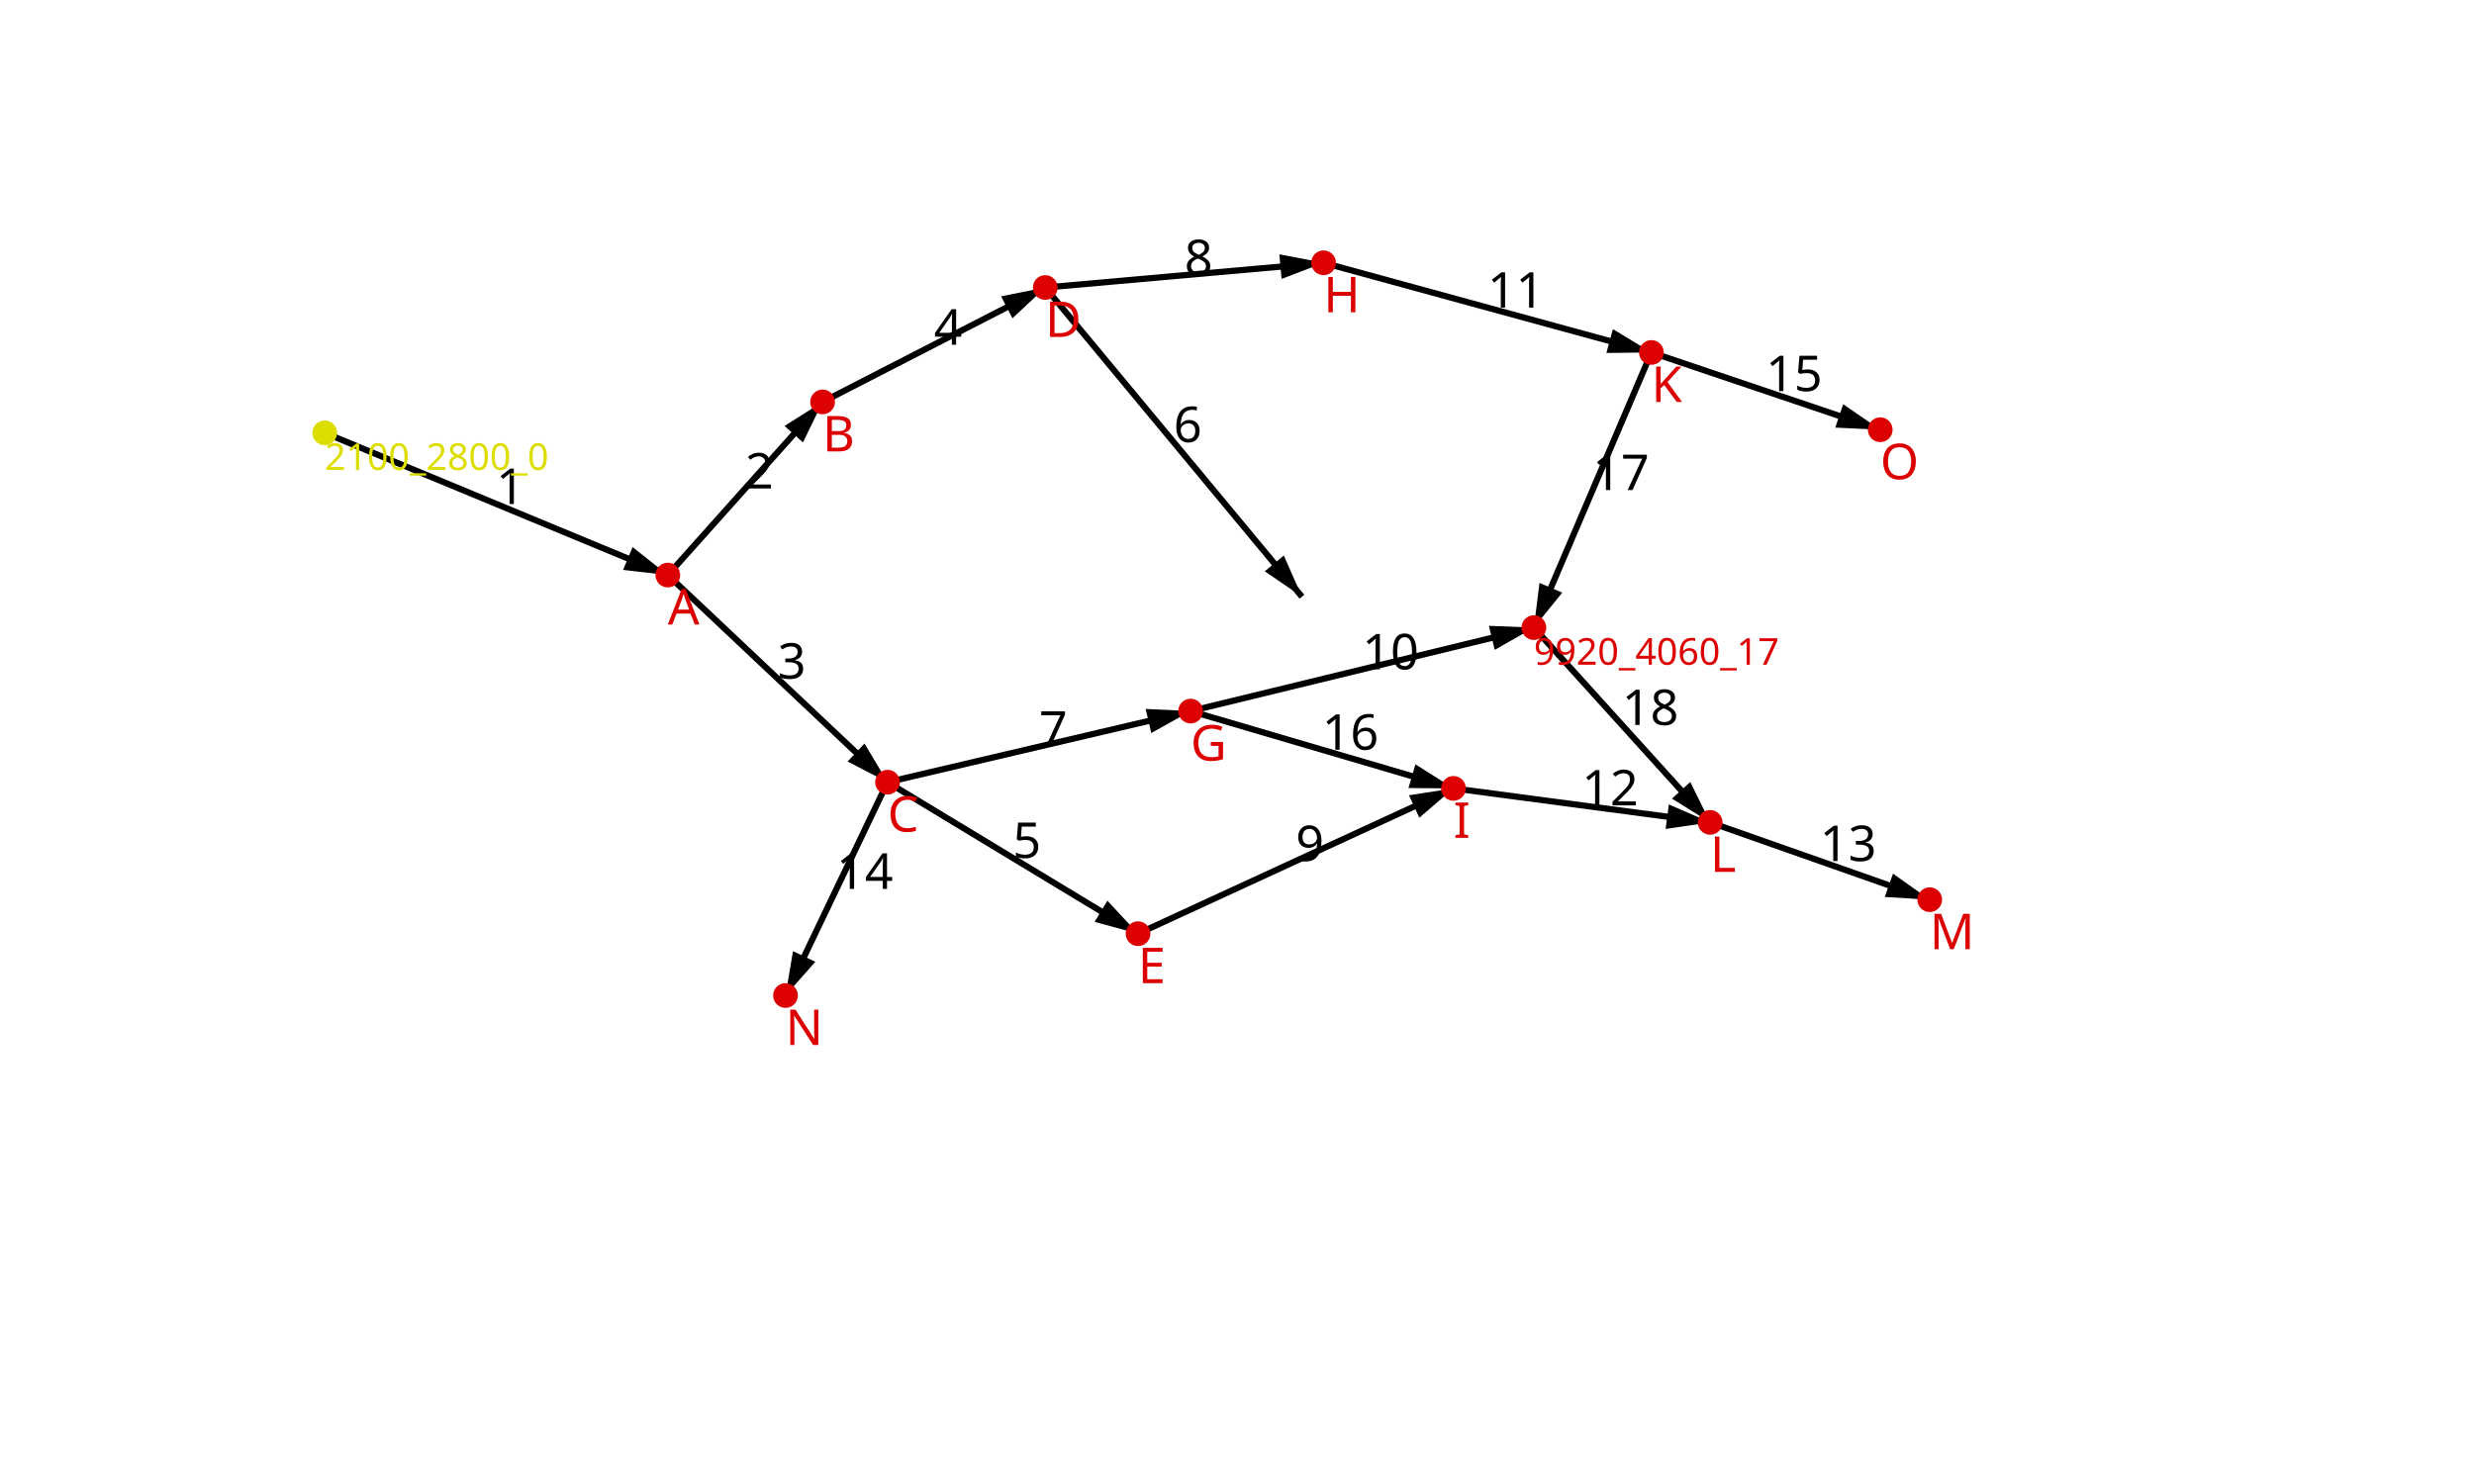
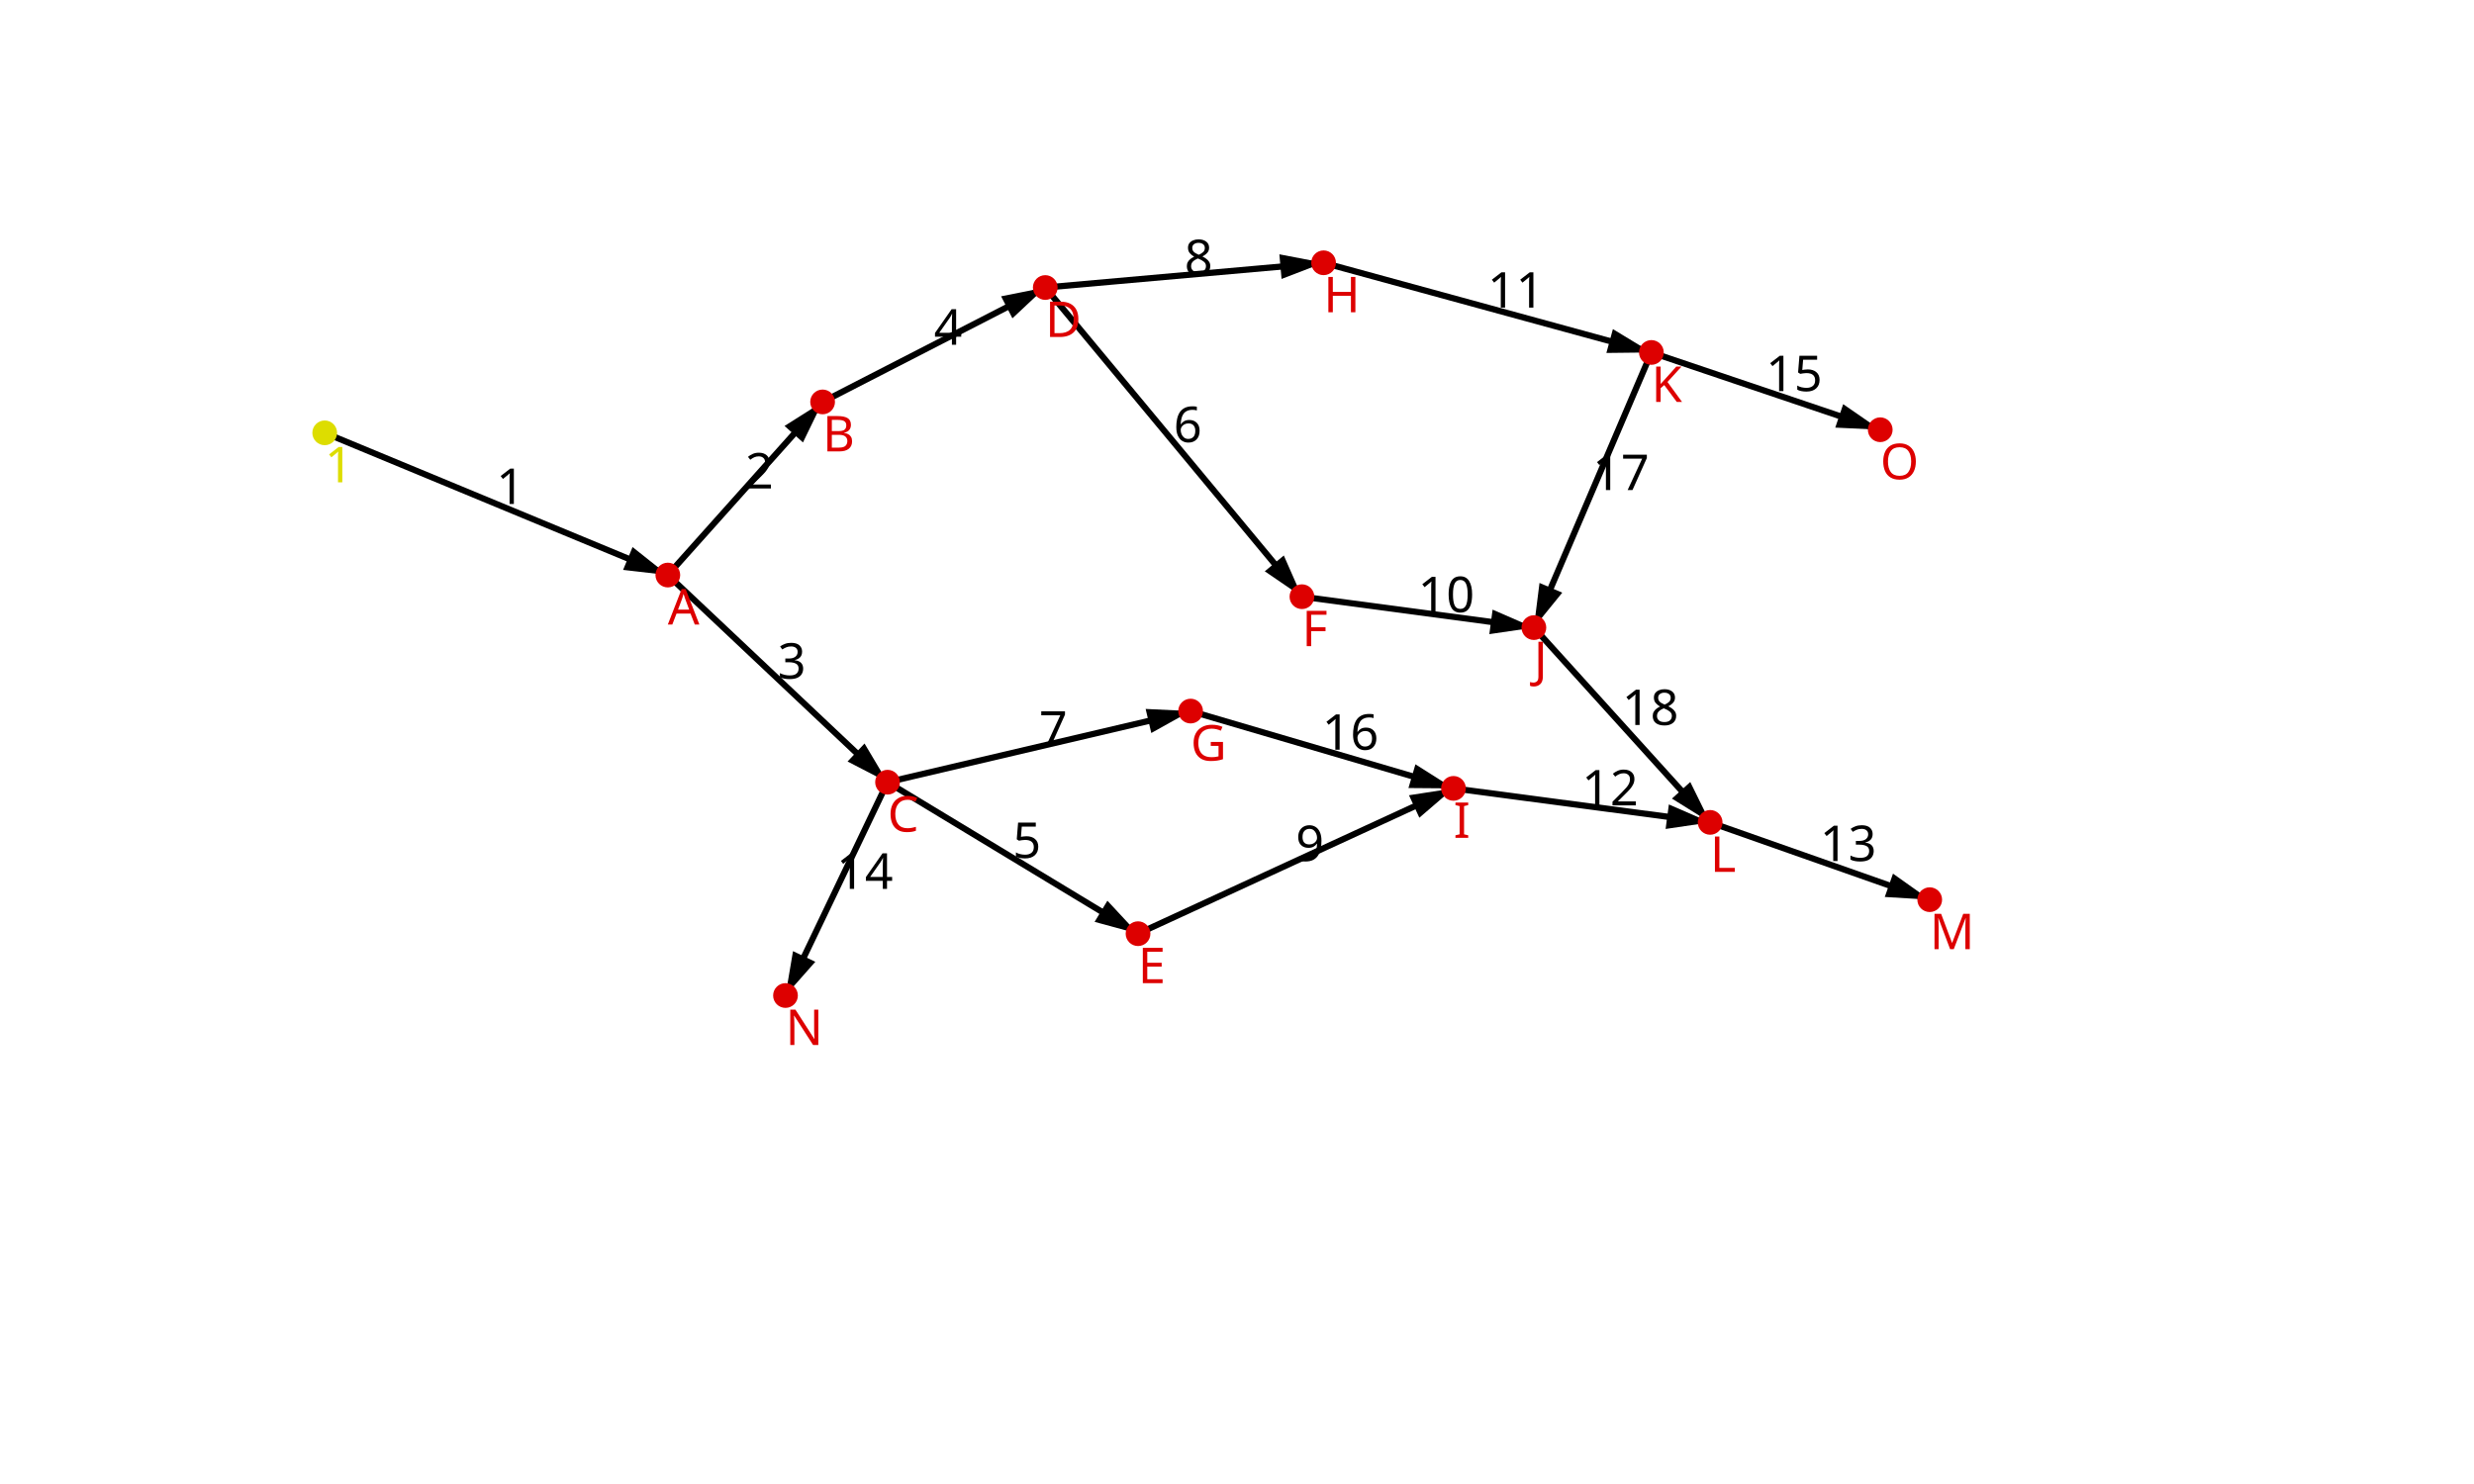
<svg xmlns="http://www.w3.org/2000/svg" version="1.1" width="800" height="480">
  <defs>
    <marker id="arrow" refX="7" refY="2" markerWidth="6" markerHeight="9" orient="auto" markerUnits="strokeWidth">
      <path d="M0,0 L0,4 L7,2 z" fill="#000" />
    </marker>
  </defs>
  <line x1="105" y1="140" x2="215.95" y2="186" stroke="black" stroke-width="2" marker-end="url(#arrow)" />
  <text x="160.475" y="163" font-family="sans-serif" font-size="16">1</text>
  <line x1="215.95" y1="186" x2="266" y2="130" stroke="black" stroke-width="2" marker-end="url(#arrow)" />
  <text x="240.975" y="158" font-family="sans-serif" font-size="16">2</text>
  <line x1="215.95" y1="186" x2="287" y2="253" stroke="black" stroke-width="2" marker-end="url(#arrow)" />
  <text x="251.475" y="219.5" font-family="sans-serif" font-size="16">3</text>
  <line x1="266" y1="130" x2="338" y2="93" stroke="black" stroke-width="2" marker-end="url(#arrow)" />
  <text x="302" y="111.5" font-family="sans-serif" font-size="16">4</text>
  <line x1="287" y1="253" x2="368" y2="302" stroke="black" stroke-width="2" marker-end="url(#arrow)" />
  <text x="327.5" y="277.5" font-family="sans-serif" font-size="16">5</text>
  <line x1="338" y1="93" x2="421" y2="193" stroke="black" stroke-width="2" marker-end="url(#arrow)" />
  <text x="379.5" y="143" font-family="sans-serif" font-size="16">6</text>
  <line x1="287" y1="253" x2="385" y2="230" stroke="black" stroke-width="2" marker-end="url(#arrow)" />
  <text x="336" y="241.5" font-family="sans-serif" font-size="16">7</text>
  <line x1="338" y1="93" x2="428" y2="85" stroke="black" stroke-width="2" marker-end="url(#arrow)" />
  <text x="383" y="89" font-family="sans-serif" font-size="16">8</text>
  <line x1="368" y1="302" x2="470" y2="255" stroke="black" stroke-width="2" marker-end="url(#arrow)" />
  <text x="419" y="278.5" font-family="sans-serif" font-size="16">9</text>
-   <line x1="385" y1="230" x2="496" y2="203" stroke="black" stroke-width="2" marker-end="url(#arrow)" />
-   <text x="440.5" y="216.5" font-family="sans-serif" font-size="16">10</text>
+   <line x1="421" y1="193" x2="496" y2="203" stroke="black" stroke-width="2" marker-end="url(#arrow)" />
+   <text x="458.5" y="198" font-family="sans-serif" font-size="16">10</text>
  <line x1="428" y1="85" x2="534" y2="114" stroke="black" stroke-width="2" marker-end="url(#arrow)" />
  <text x="481" y="99.5" font-family="sans-serif" font-size="16">11</text>
  <line x1="470" y1="255" x2="553" y2="266" stroke="black" stroke-width="2" marker-end="url(#arrow)" />
  <text x="511.5" y="260.5" font-family="sans-serif" font-size="16">12</text>
  <line x1="553" y1="266" x2="624" y2="291" stroke="black" stroke-width="2" marker-end="url(#arrow)" />
  <text x="588.5" y="278.5" font-family="sans-serif" font-size="16">13</text>
  <line x1="287" y1="253" x2="254" y2="322" stroke="black" stroke-width="2" marker-end="url(#arrow)" />
  <text x="270.5" y="287.5" font-family="sans-serif" font-size="16">14</text>
  <line x1="534" y1="114" x2="608" y2="139" stroke="black" stroke-width="2" marker-end="url(#arrow)" />
  <text x="571" y="126.5" font-family="sans-serif" font-size="16">15</text>
  <line x1="385" y1="230" x2="470" y2="255" stroke="black" stroke-width="2" marker-end="url(#arrow)" />
  <text x="427.5" y="242.5" font-family="sans-serif" font-size="16">16</text>
  <line x1="534" y1="114" x2="496" y2="203" stroke="black" stroke-width="2" marker-end="url(#arrow)" />
  <text x="515" y="158.5" font-family="sans-serif" font-size="16">17</text>
  <line x1="496" y1="203" x2="553" y2="266" stroke="black" stroke-width="2" marker-end="url(#arrow)" />
  <text x="524.5" y="234.5" font-family="sans-serif" font-size="16">18</text>
  <circle cx="105" cy="140" r="4" style="fill:#dd0;" />
-   <text x="105" y="152" style="fill:#dd0" font-family="sans-serif" font-size="12">2100_2800_0</text>
+   <text x="105" y="156" style="fill:#dd0" font-family="sans-serif" font-size="16">1</text>
  <circle cx="215.95" cy="186" r="4" style="fill:#d00;" />
  <text x="215.95" y="202" style="fill:#d00" font-family="sans-serif" font-size="16">A</text>
  <circle cx="266" cy="130" r="4" style="fill:#d00;" />
  <text x="266" y="146" style="fill:#d00" font-family="sans-serif" font-size="16">B</text>
  <circle cx="287" cy="253" r="4" style="fill:#d00;" />
  <text x="287" y="269" style="fill:#d00" font-family="sans-serif" font-size="16">C</text>
  <circle cx="338" cy="93" r="4" style="fill:#d00;" />
  <text x="338" y="109" style="fill:#d00" font-family="sans-serif" font-size="16">D</text>
  <circle cx="368" cy="302" r="4" style="fill:#d00;" />
  <text x="368" y="318" style="fill:#d00" font-family="sans-serif" font-size="16">E</text>
+   <circle cx="421" cy="193" r="4" style="fill:#d00;" />
+   <text x="421" y="209" style="fill:#d00" font-family="sans-serif" font-size="16">F</text>
  <circle cx="385" cy="230" r="4" style="fill:#d00;" />
  <text x="385" y="246" style="fill:#d00" font-family="sans-serif" font-size="16">G</text>
  <circle cx="428" cy="85" r="4" style="fill:#d00;" />
  <text x="428" y="101" style="fill:#d00" font-family="sans-serif" font-size="16">H</text>
  <circle cx="470" cy="255" r="4" style="fill:#d00;" />
  <text x="470" y="271" style="fill:#d00" font-family="sans-serif" font-size="16">I</text>
  <circle cx="496" cy="203" r="4" style="fill:#d00;" />
-   <text x="496" y="215" style="fill:#d00" font-family="sans-serif" font-size="12">9920_4060_17</text>
+   <text x="496" y="219" style="fill:#d00" font-family="sans-serif" font-size="16">J</text>
  <circle cx="534" cy="114" r="4" style="fill:#d00;" />
  <text x="534" y="130" style="fill:#d00" font-family="sans-serif" font-size="16">K</text>
  <circle cx="553" cy="266" r="4" style="fill:#d00;" />
  <text x="553" y="282" style="fill:#d00" font-family="sans-serif" font-size="16">L</text>
  <circle cx="624" cy="291" r="4" style="fill:#d00;" />
  <text x="624" y="307" style="fill:#d00" font-family="sans-serif" font-size="16">M</text>
  <circle cx="254" cy="322" r="4" style="fill:#d00;" />
  <text x="254" y="338" style="fill:#d00" font-family="sans-serif" font-size="16">N</text>
  <circle cx="608" cy="139" r="4" style="fill:#d00;" />
  <text x="608" y="155" style="fill:#d00" font-family="sans-serif" font-size="16">O</text>
</svg>
